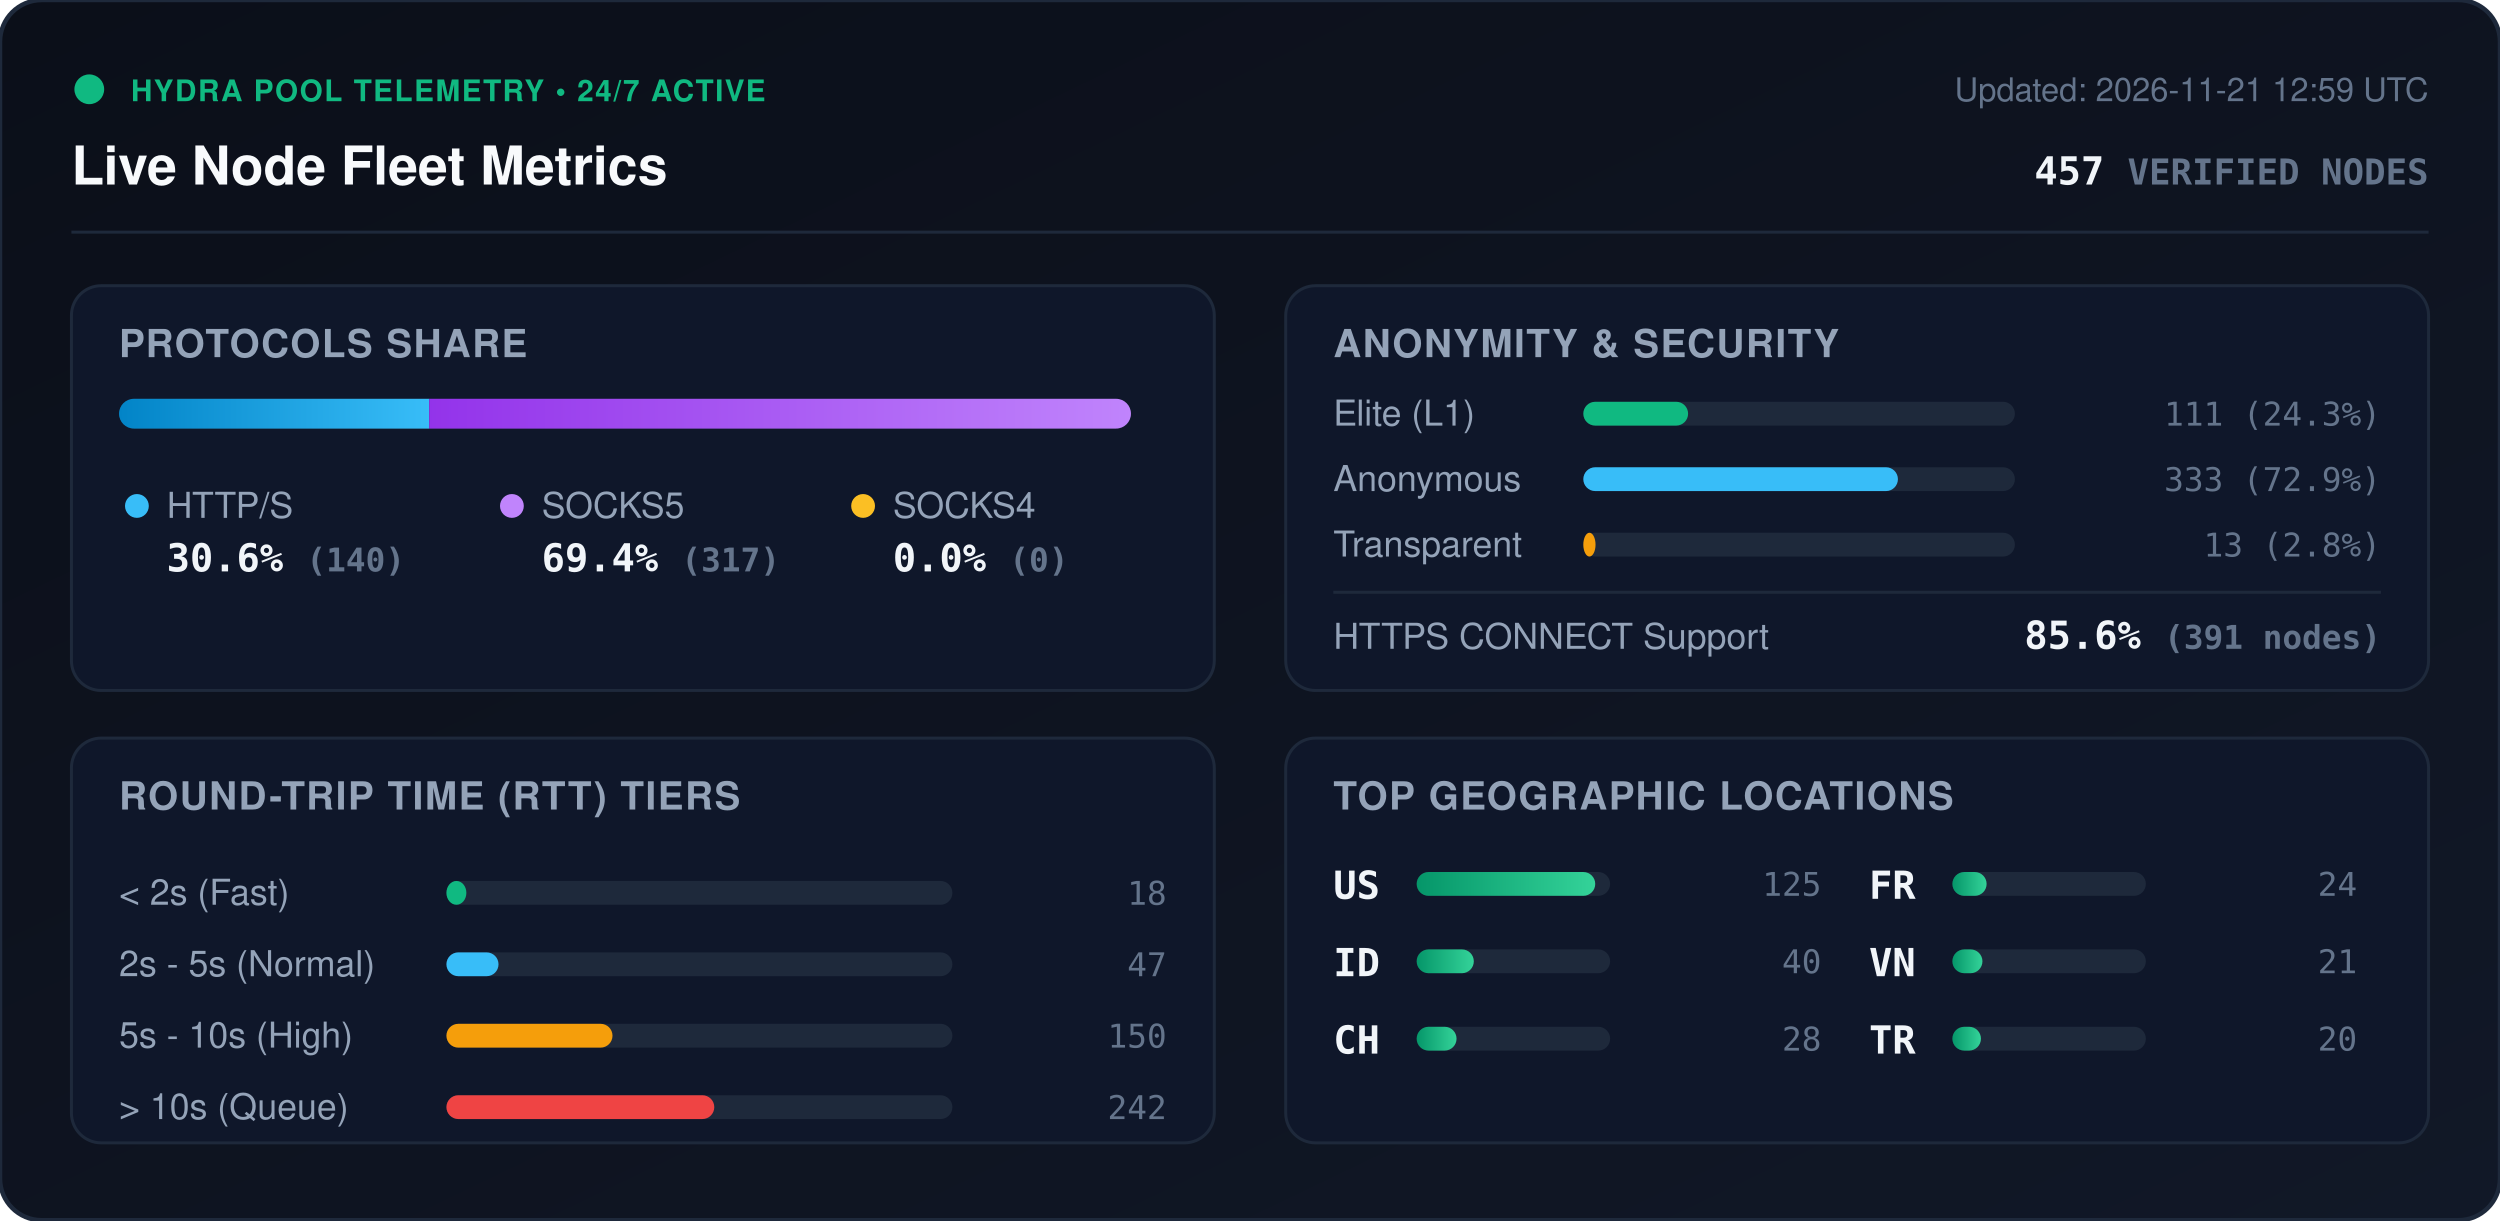
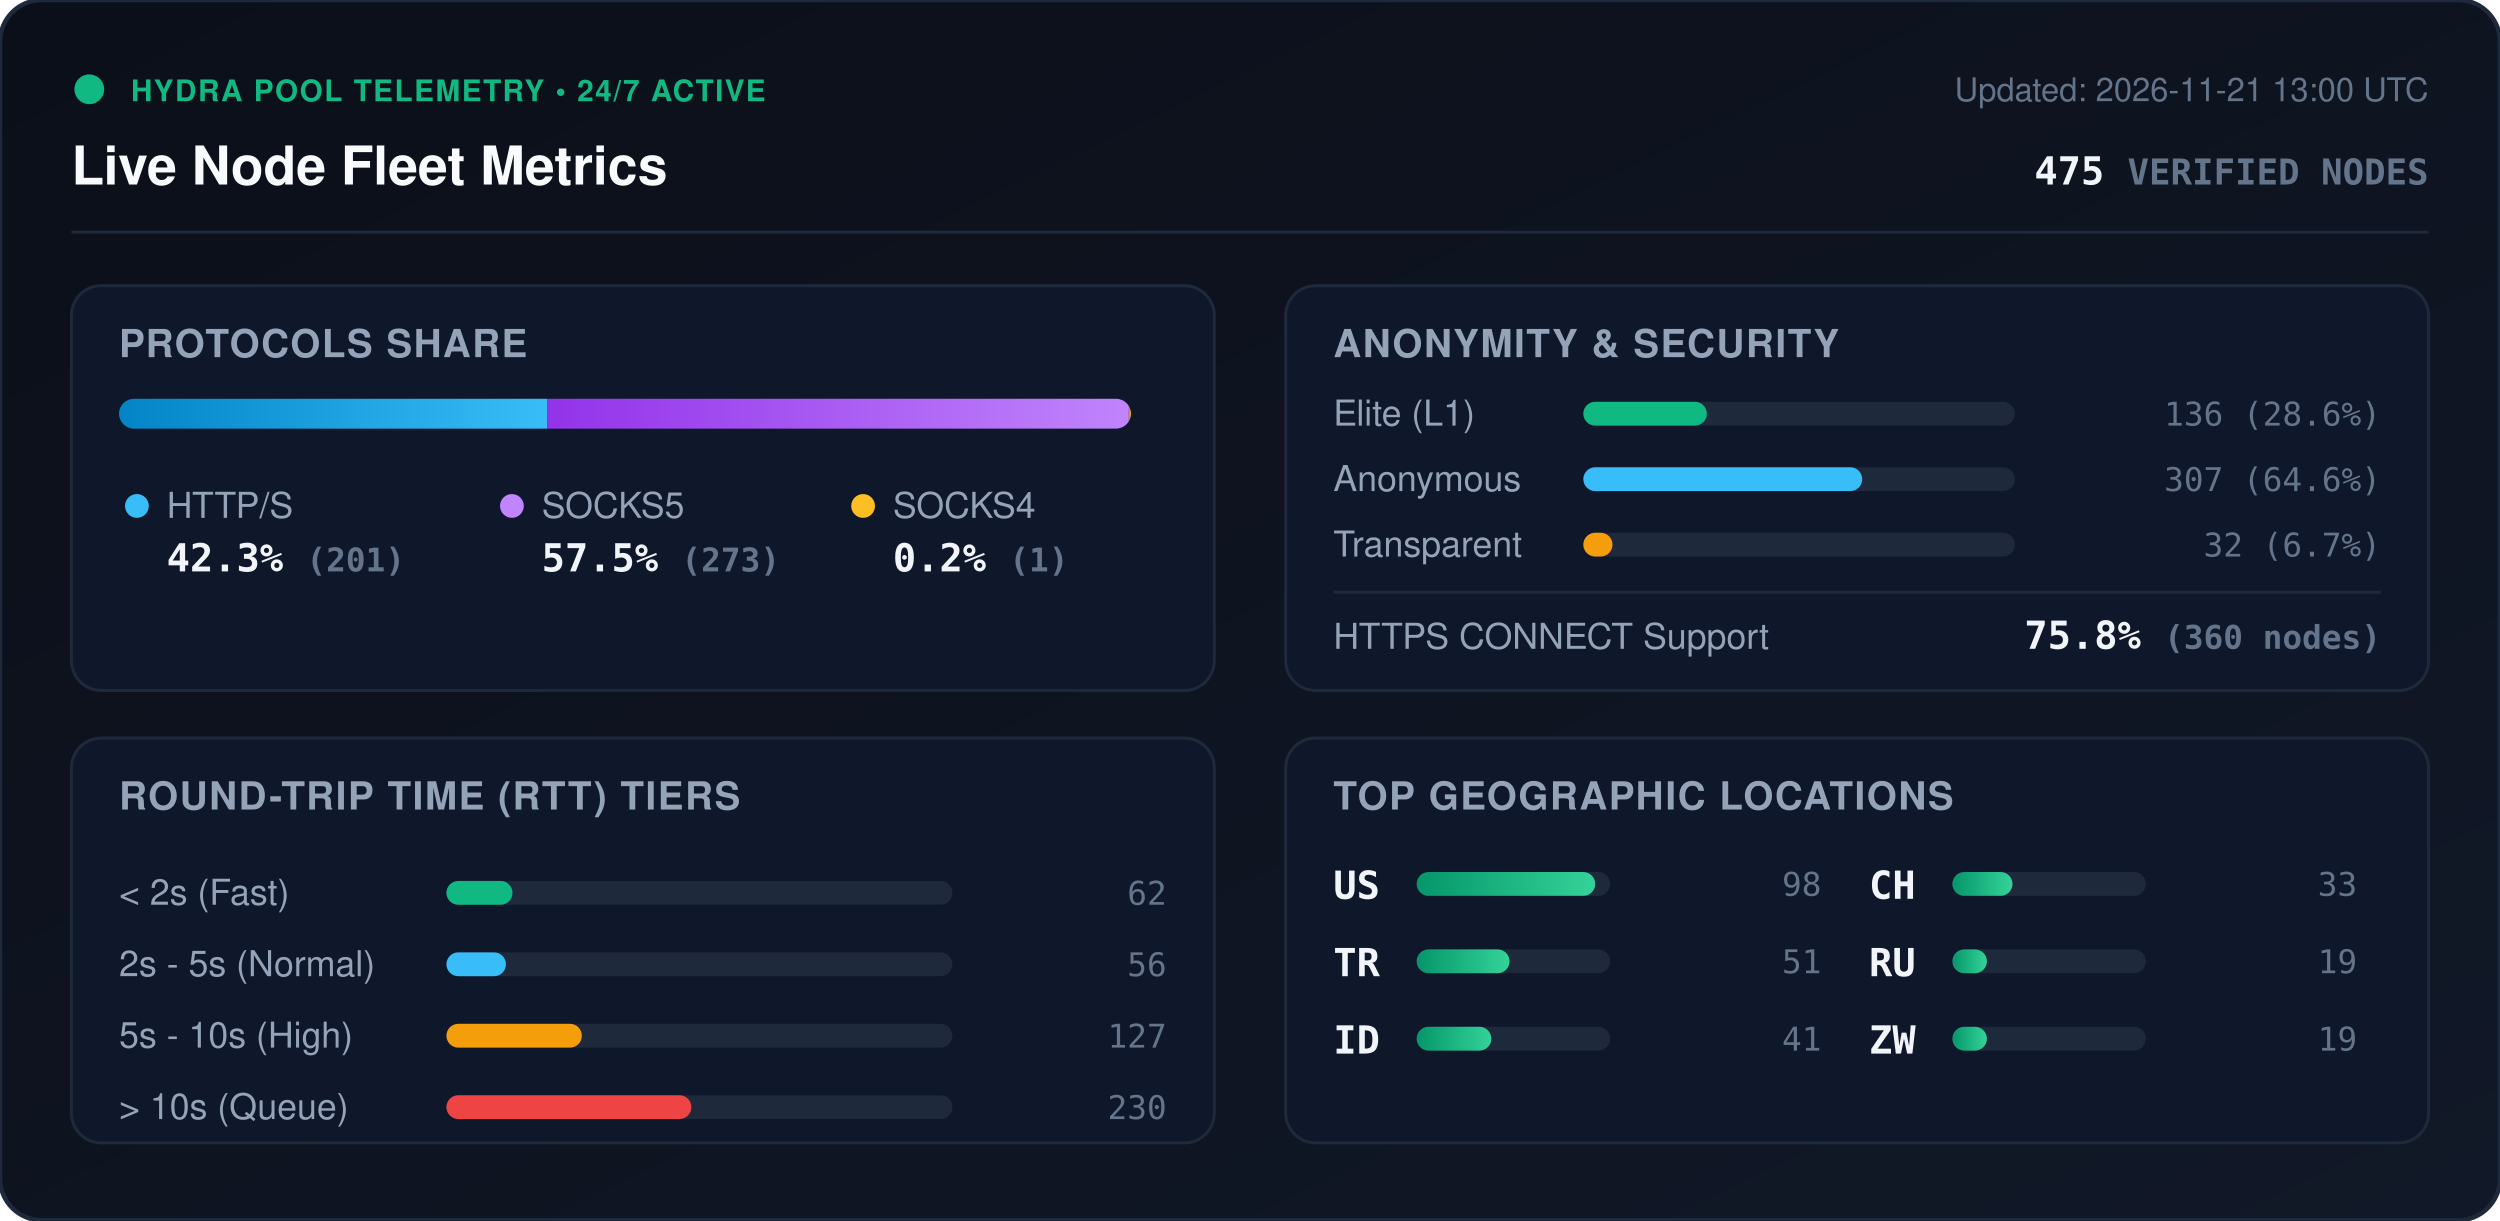
<svg xmlns="http://www.w3.org/2000/svg" viewBox="0 0 840 410" width="840" height="410" style="max-width: 100%; height: auto;">
  <defs>
    <linearGradient id="bg" x1="0%" y1="0%" x2="100%" y2="100%">
      <stop offset="0%" stop-color="#0b0f19" />
      <stop offset="100%" stop-color="#111827" />
    </linearGradient>
    <linearGradient id="bar-http" x1="0%" y1="0%" x2="100%" y2="0%">
      <stop offset="0%" stop-color="#0284c7" />
      <stop offset="100%" stop-color="#38bdf8" />
    </linearGradient>
    <linearGradient id="bar-socks5" x1="0%" y1="0%" x2="100%" y2="0%">
      <stop offset="0%" stop-color="#9333ea" />
      <stop offset="100%" stop-color="#c084fc" />
    </linearGradient>
    <linearGradient id="bar-socks4" x1="0%" y1="0%" x2="100%" y2="0%">
      <stop offset="0%" stop-color="#d97706" />
      <stop offset="100%" stop-color="#fbbf24" />
    </linearGradient>
    <linearGradient id="bar-green" x1="0%" y1="0%" x2="100%" y2="0%">
      <stop offset="0%" stop-color="#059669" />
      <stop offset="100%" stop-color="#34d399" />
    </linearGradient>
    <clipPath id="prog-track-clip">
      <rect width="340.0" height="10" rx="5" />
    </clipPath>
    <style>
      .title { font: 700 18px -apple-system, BlinkMacSystemFont, 'Segoe UI', Helvetica, Arial, sans-serif; fill: #f8fafc; }
      .sub { font: 500 11px -apple-system, BlinkMacSystemFont, 'Segoe UI', Helvetica, Arial, sans-serif; fill: #64748b; }
      .section-hdr { font: 600 13px -apple-system, BlinkMacSystemFont, 'Segoe UI', Helvetica, Arial, sans-serif; fill: #94a3b8; letter-spacing: 0.5px; }
      .metric-val { font: 700 13px -apple-system, BlinkMacSystemFont, 'Segoe UI', Helvetica, Arial, sans-serif; fill: #f1f5f9; }
      .metric-lbl { font: 500 12px -apple-system, BlinkMacSystemFont, 'Segoe UI', Helvetica, Arial, sans-serif; fill: #94a3b8; }
      .badge-txt { font: 700 10px -apple-system, BlinkMacSystemFont, 'Segoe UI', Helvetica, Arial, sans-serif; fill: #10b981; letter-spacing: 0.5px; }
      .mono { font-family: ui-monospace, SFMono-Regular, Menlo, Monaco, Consolas, monospace; }
      .pulse { animation: beacon 2s infinite ease-in-out; }
      @keyframes beacon { 0%, 100% { opacity: 1; } 50% { opacity: 0.35; } }
    </style>
  </defs>
  <rect width="840" height="410" rx="14" fill="url(#bg)" stroke="#1e293b" stroke-width="1.5" />
  <g transform="translate(24, 24)">
    <circle cx="6" cy="6" r="5" fill="#10b981" class="pulse" />
    <text x="20" y="10" class="badge-txt">HYDRA POOL TELEMETRY • 24/7 ACTIVE</text>
    <text x="0" y="38" class="title">Live Node Fleet Metrics</text>
-     <text x="792" y="10" text-anchor="end" class="sub">Updated: 2026-11-21 12:59 UTC</text>
-     <text x="792" y="38" text-anchor="end" class="metric-val mono" fill="#38bdf8">457 <tspan font-size="12" fill="#64748b">VERIFIED NODES</tspan>
+     <text x="792" y="10" text-anchor="end" class="sub">Updated: 2026-11-21 13:00 UTC</text>
+     <text x="792" y="38" text-anchor="end" class="metric-val mono" fill="#38bdf8">475 <tspan font-size="12" fill="#64748b">VERIFIED NODES</tspan>
    </text>
  </g>
  <line x1="24" y1="78" x2="816" y2="78" stroke="#1e293b" stroke-width="1" />
  <g transform="translate(24, 96)">
    <rect width="384" height="136" rx="10" fill="#0f172a" stroke="#1e293b" />
    <text x="16" y="24" class="section-hdr">PROTOCOLS SHARE</text>
    <g transform="translate(16, 38)">
      <rect width="340.0" height="10" rx="5" fill="#1e293b" />
      <g clip-path="url(#prog-track-clip)">
-         <rect x="0" width="104.2" height="10" fill="url(#bar-http)" />
-         <rect x="104.2" width="235.8" height="10" fill="url(#bar-socks5)" />
-         <rect x="340.0" width="0.0" height="10" fill="url(#bar-socks4)" />
+         <rect x="0" width="143.9" height="10" fill="url(#bar-http)" />
+         <rect x="143.9" width="195.4" height="10" fill="url(#bar-socks5)" />
+         <rect x="339.3" width="0.7" height="10" fill="url(#bar-socks4)" />
      </g>
    </g>
    <g transform="translate(16, 68)">
      <circle cx="6" cy="6" r="4" fill="#38bdf8" />
      <text x="16" y="10" class="metric-lbl">HTTP/S</text>
-       <text x="16" y="28" class="metric-val mono">30.6% <tspan font-size="11" fill="#64748b">(140)</tspan>
+       <text x="16" y="28" class="metric-val mono">42.3% <tspan font-size="11" fill="#64748b">(201)</tspan>
      </text>
      <circle cx="132" cy="6" r="4" fill="#c084fc" />
      <text x="142" y="10" class="metric-lbl">SOCKS5</text>
-       <text x="142" y="28" class="metric-val mono">69.4% <tspan font-size="11" fill="#64748b">(317)</tspan>
+       <text x="142" y="28" class="metric-val mono">57.5% <tspan font-size="11" fill="#64748b">(273)</tspan>
      </text>
      <circle cx="250" cy="6" r="4" fill="#fbbf24" />
      <text x="260" y="10" class="metric-lbl">SOCKS4</text>
-       <text x="260" y="28" class="metric-val mono">0.0% <tspan font-size="11" fill="#64748b">(0)</tspan>
+       <text x="260" y="28" class="metric-val mono">0.2% <tspan font-size="11" fill="#64748b">(1)</tspan>
      </text>
    </g>
  </g>
  <g transform="translate(432, 96)">
    <rect width="384" height="136" rx="10" fill="#0f172a" stroke="#1e293b" />
    <text x="16" y="24" class="section-hdr">ANONYMITY &amp; SECURITY</text>
    <text x="16" y="47" class="metric-lbl">Elite (L1)</text>
    <rect x="100" y="39" width="145.0" height="8" rx="4" fill="#1e293b" />
-     <rect x="100" y="39" width="35.2" height="8" rx="4" fill="#10b981" />
-     <text x="368" y="47" text-anchor="end" class="mono sub" fill="#e2e8f0">111 (24.3%)</text>
+     <rect x="100" y="39" width="41.5" height="8" rx="4" fill="#10b981" />
+     <text x="368" y="47" text-anchor="end" class="mono sub" fill="#e2e8f0">136 (28.6%)</text>
    <text x="16" y="69" class="metric-lbl">Anonymous</text>
    <rect x="100" y="61" width="145.0" height="8" rx="4" fill="#1e293b" />
-     <rect x="100" y="61" width="105.7" height="8" rx="4" fill="#38bdf8" />
-     <text x="368" y="69" text-anchor="end" class="mono sub" fill="#e2e8f0">333 (72.9%)</text>
+     <rect x="100" y="61" width="93.7" height="8" rx="4" fill="#38bdf8" />
+     <text x="368" y="69" text-anchor="end" class="mono sub" fill="#e2e8f0">307 (64.6%)</text>
    <text x="16" y="91" class="metric-lbl">Transparent</text>
    <rect x="100" y="83" width="145.0" height="8" rx="4" fill="#1e293b" />
-     <rect x="100" y="83" width="4.1" height="8" rx="4" fill="#f59e0b" />
-     <text x="368" y="91" text-anchor="end" class="mono sub" fill="#e2e8f0">13 (2.8%)</text>
+     <rect x="100" y="83" width="9.8" height="8" rx="4" fill="#f59e0b" />
+     <text x="368" y="91" text-anchor="end" class="mono sub" fill="#e2e8f0">32 (6.7%)</text>
    <line x1="16" y1="103" x2="368" y2="103" stroke="#1e293b" stroke-width="1" />
    <text x="16" y="122" class="metric-lbl">HTTPS CONNECT Support</text>
-     <text x="368" y="122" text-anchor="end" class="metric-val mono" fill="#34d399">85.6% <tspan font-size="11" fill="#64748b">(391 nodes)</tspan>
+     <text x="368" y="122" text-anchor="end" class="metric-val mono" fill="#34d399">75.8% <tspan font-size="11" fill="#64748b">(360 nodes)</tspan>
    </text>
  </g>
  <g transform="translate(24, 248)">
    <rect width="384" height="136" rx="10" fill="#0f172a" stroke="#1e293b" />
    <text x="16" y="24" class="section-hdr">ROUND-TRIP TIME (RTT) TIERS</text>
    <g transform="translate(16, 42)">
      <text x="0" y="14" class="metric-lbl">&lt; 2s (Fast)</text>
      <rect x="110" y="6" width="170" height="8" rx="4" fill="#1e293b" />
-       <rect x="110" y="6" width="6.7" height="8" rx="4" fill="#10b981" />
-       <text x="352" y="14" text-anchor="end" class="mono sub">18</text>
+       <rect x="110" y="6" width="22.2" height="8" rx="4" fill="#10b981" />
+       <text x="352" y="14" text-anchor="end" class="mono sub">62</text>
      <text x="0" y="38" class="metric-lbl">2s - 5s (Normal)</text>
      <rect x="110" y="30" width="170" height="8" rx="4" fill="#1e293b" />
-       <rect x="110" y="30" width="17.5" height="8" rx="4" fill="#38bdf8" />
-       <text x="352" y="38" text-anchor="end" class="mono sub">47</text>
+       <rect x="110" y="30" width="20.0" height="8" rx="4" fill="#38bdf8" />
+       <text x="352" y="38" text-anchor="end" class="mono sub">56</text>
      <text x="0" y="62" class="metric-lbl">5s - 10s (High)</text>
      <rect x="110" y="54" width="170" height="8" rx="4" fill="#1e293b" />
-       <rect x="110" y="54" width="55.8" height="8" rx="4" fill="#f59e0b" />
-       <text x="352" y="62" text-anchor="end" class="mono sub">150</text>
+       <rect x="110" y="54" width="45.5" height="8" rx="4" fill="#f59e0b" />
+       <text x="352" y="62" text-anchor="end" class="mono sub">127</text>
      <text x="0" y="86" class="metric-lbl">&gt; 10s (Queue)</text>
      <rect x="110" y="78" width="170" height="8" rx="4" fill="#1e293b" />
-       <rect x="110" y="78" width="90.0" height="8" rx="4" fill="#ef4444" />
-       <text x="352" y="86" text-anchor="end" class="mono sub">242</text>
+       <rect x="110" y="78" width="82.3" height="8" rx="4" fill="#ef4444" />
+       <text x="352" y="86" text-anchor="end" class="mono sub">230</text>
    </g>
  </g>
  <g transform="translate(432, 248)">
    <rect width="384" height="136" rx="10" fill="#0f172a" stroke="#1e293b" />
    <text x="16" y="24" class="section-hdr">TOP GEOGRAPHIC LOCATIONS</text>
    <g transform="translate(16, 42)">
      <g transform="translate(0, 0)">
        <text x="0" y="12" class="mono metric-val" font-size="12">US</text>
        <rect x="28" y="3" width="65" height="8" rx="4" fill="#1e293b" />
        <rect x="28" y="3" width="60.0" height="8" rx="4" fill="url(#bar-green)" />
-         <text x="164" y="11" text-anchor="end" class="mono sub">125</text>
+         <text x="164" y="11" text-anchor="end" class="mono sub">98</text>
      </g>
      <g transform="translate(0, 26)">
+         <text x="0" y="12" class="mono metric-val" font-size="12">TR</text>
+         <rect x="28" y="3" width="65" height="8" rx="4" fill="#1e293b" />
+         <rect x="28" y="3" width="31.2" height="8" rx="4" fill="url(#bar-green)" />
+         <text x="164" y="11" text-anchor="end" class="mono sub">51</text>
+       </g>
+       <g transform="translate(0, 52)">
        <text x="0" y="12" class="mono metric-val" font-size="12">ID</text>
        <rect x="28" y="3" width="65" height="8" rx="4" fill="#1e293b" />
-         <rect x="28" y="3" width="19.2" height="8" rx="4" fill="url(#bar-green)" />
-         <text x="164" y="11" text-anchor="end" class="mono sub">40</text>
+         <rect x="28" y="3" width="25.1" height="8" rx="4" fill="url(#bar-green)" />
+         <text x="164" y="11" text-anchor="end" class="mono sub">41</text>
      </g>
-       <g transform="translate(0, 52)">
+       <g transform="translate(180, 0)">
        <text x="0" y="12" class="mono metric-val" font-size="12">CH</text>
        <rect x="28" y="3" width="65" height="8" rx="4" fill="#1e293b" />
-         <rect x="28" y="3" width="13.4" height="8" rx="4" fill="url(#bar-green)" />
-         <text x="164" y="11" text-anchor="end" class="mono sub">28</text>
-       </g>
-       <g transform="translate(180, 0)">
-         <text x="0" y="12" class="mono metric-val" font-size="12">FR</text>
-         <rect x="28" y="3" width="65" height="8" rx="4" fill="#1e293b" />
-         <rect x="28" y="3" width="11.5" height="8" rx="4" fill="url(#bar-green)" />
-         <text x="164" y="11" text-anchor="end" class="mono sub">24</text>
+         <rect x="28" y="3" width="20.2" height="8" rx="4" fill="url(#bar-green)" />
+         <text x="164" y="11" text-anchor="end" class="mono sub">33</text>
      </g>
      <g transform="translate(180, 26)">
-         <text x="0" y="12" class="mono metric-val" font-size="12">VN</text>
+         <text x="0" y="12" class="mono metric-val" font-size="12">RU</text>
        <rect x="28" y="3" width="65" height="8" rx="4" fill="#1e293b" />
-         <rect x="28" y="3" width="10.1" height="8" rx="4" fill="url(#bar-green)" />
-         <text x="164" y="11" text-anchor="end" class="mono sub">21</text>
+         <rect x="28" y="3" width="11.6" height="8" rx="4" fill="url(#bar-green)" />
+         <text x="164" y="11" text-anchor="end" class="mono sub">19</text>
      </g>
      <g transform="translate(180, 52)">
-         <text x="0" y="12" class="mono metric-val" font-size="12">TR</text>
+         <text x="0" y="12" class="mono metric-val" font-size="12">ZW</text>
        <rect x="28" y="3" width="65" height="8" rx="4" fill="#1e293b" />
-         <rect x="28" y="3" width="9.6" height="8" rx="4" fill="url(#bar-green)" />
-         <text x="164" y="11" text-anchor="end" class="mono sub">20</text>
+         <rect x="28" y="3" width="11.6" height="8" rx="4" fill="url(#bar-green)" />
+         <text x="164" y="11" text-anchor="end" class="mono sub">19</text>
      </g>
    </g>
  </g>
</svg>
